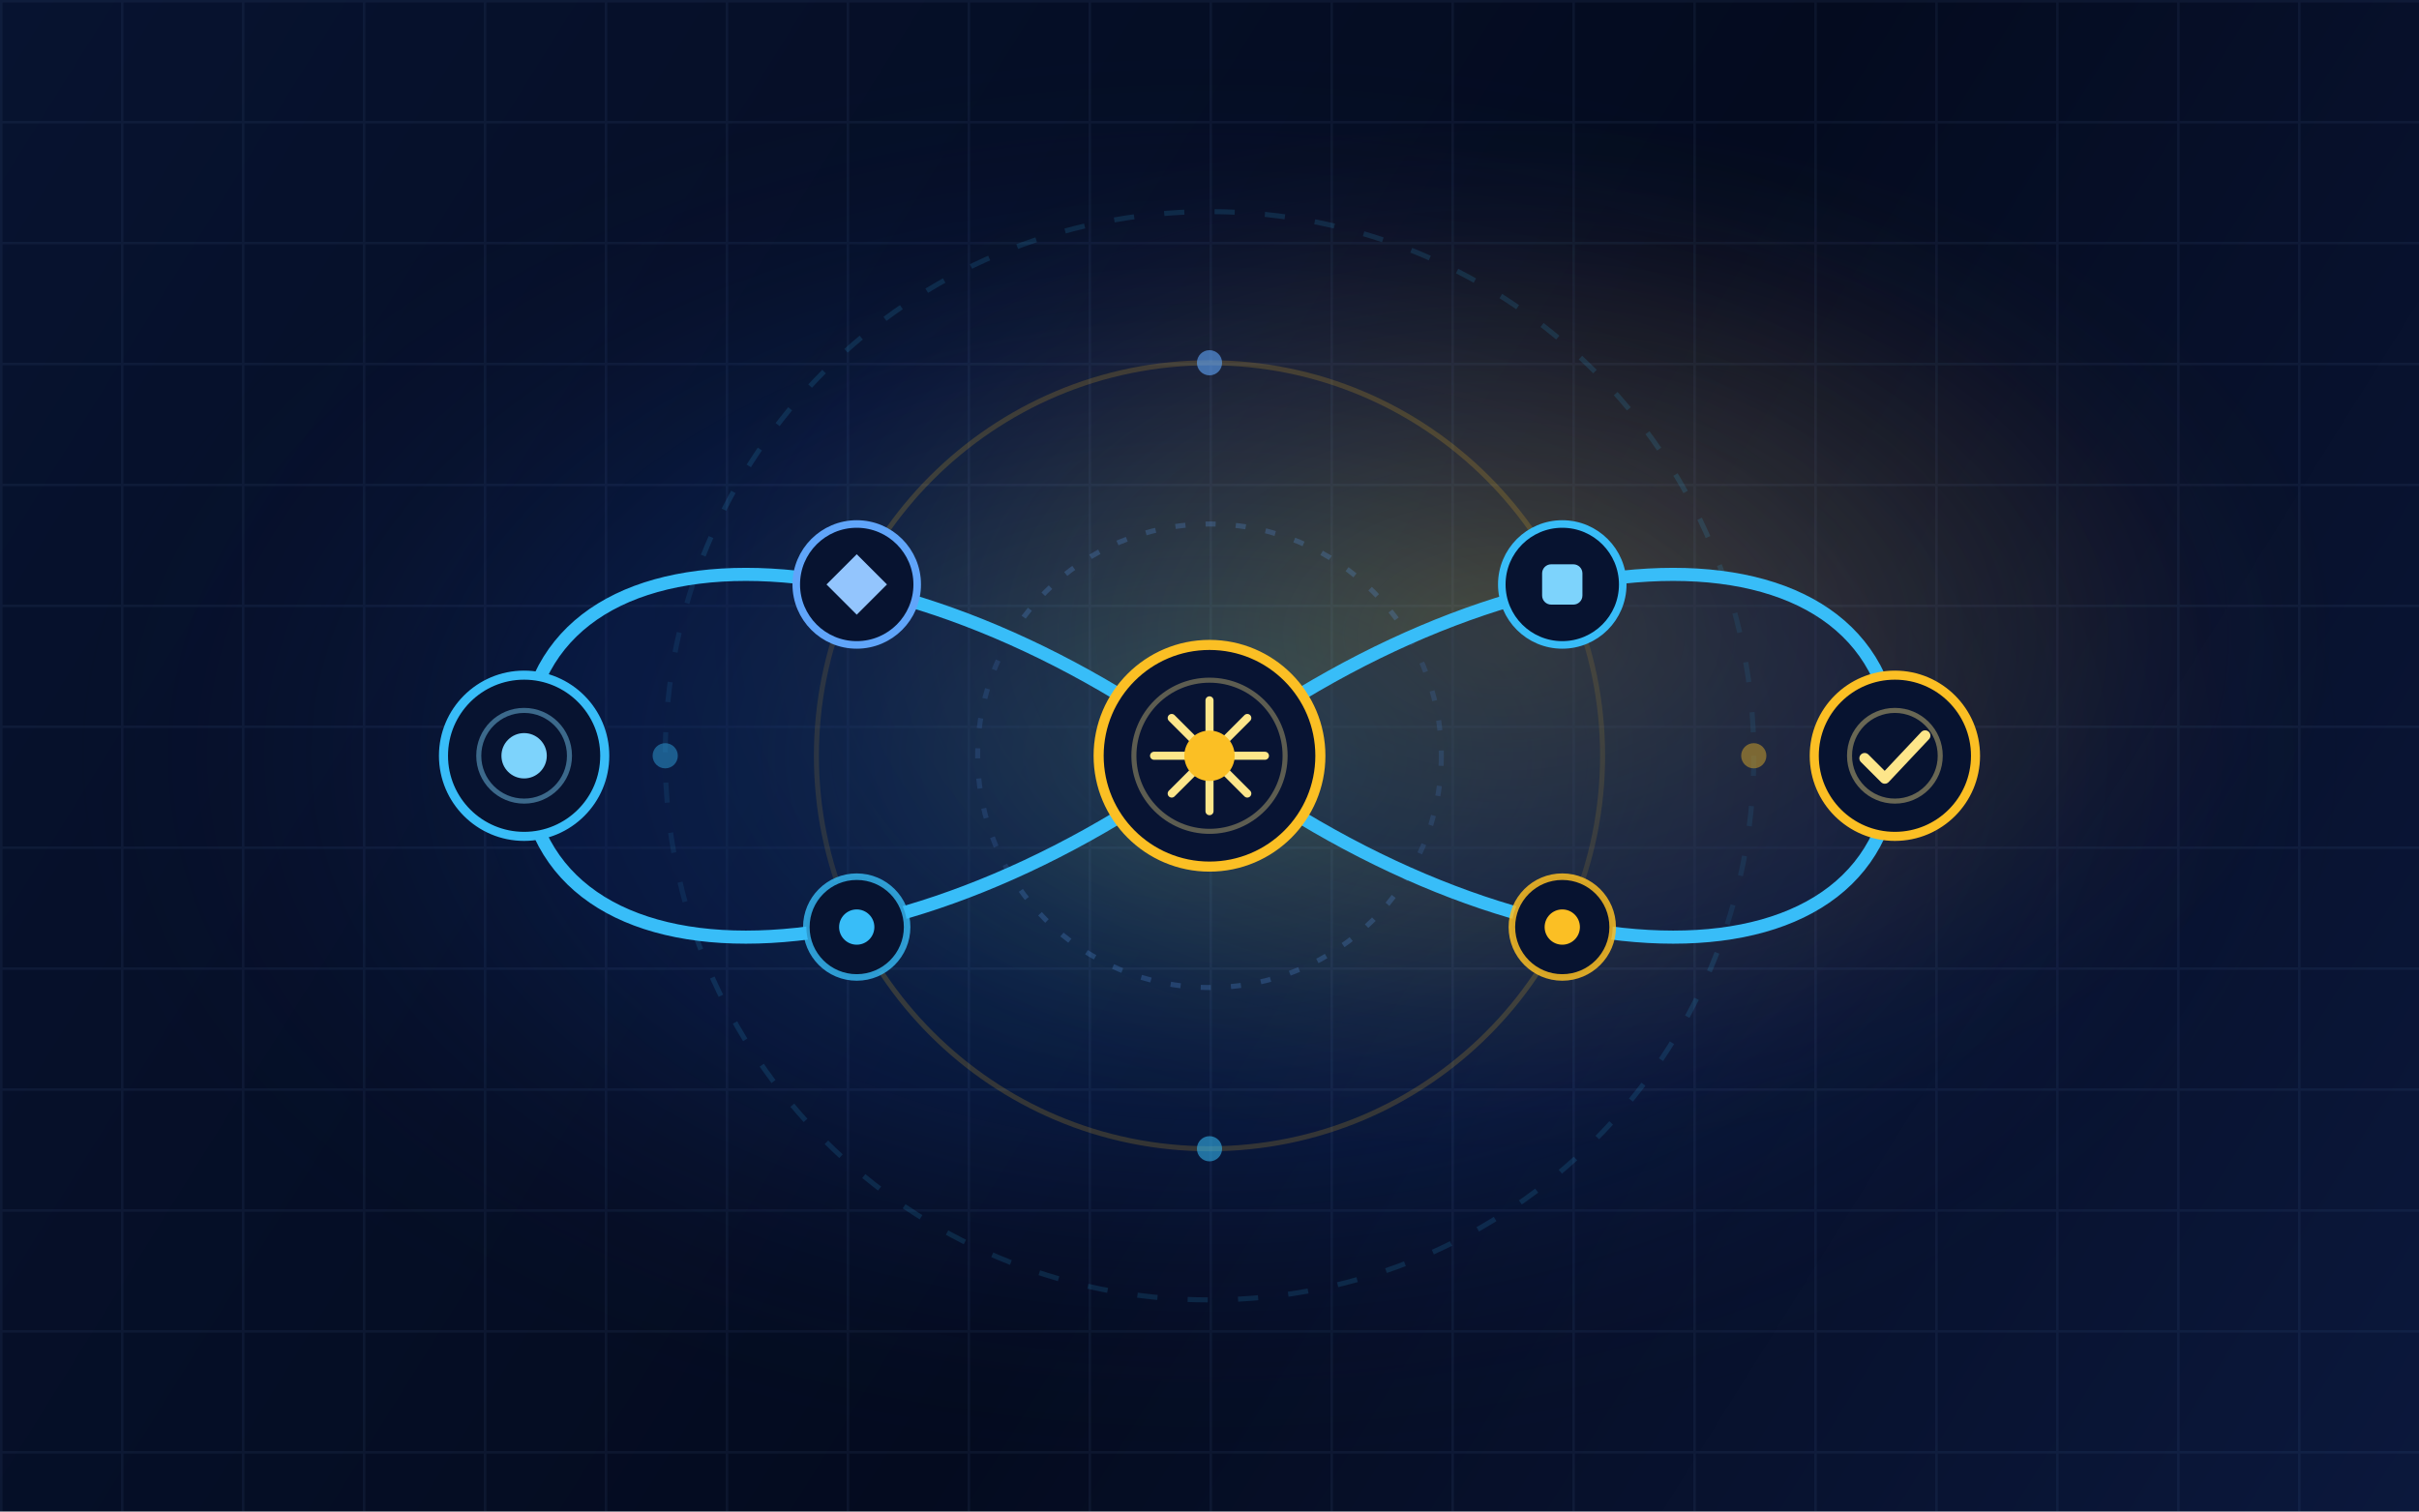
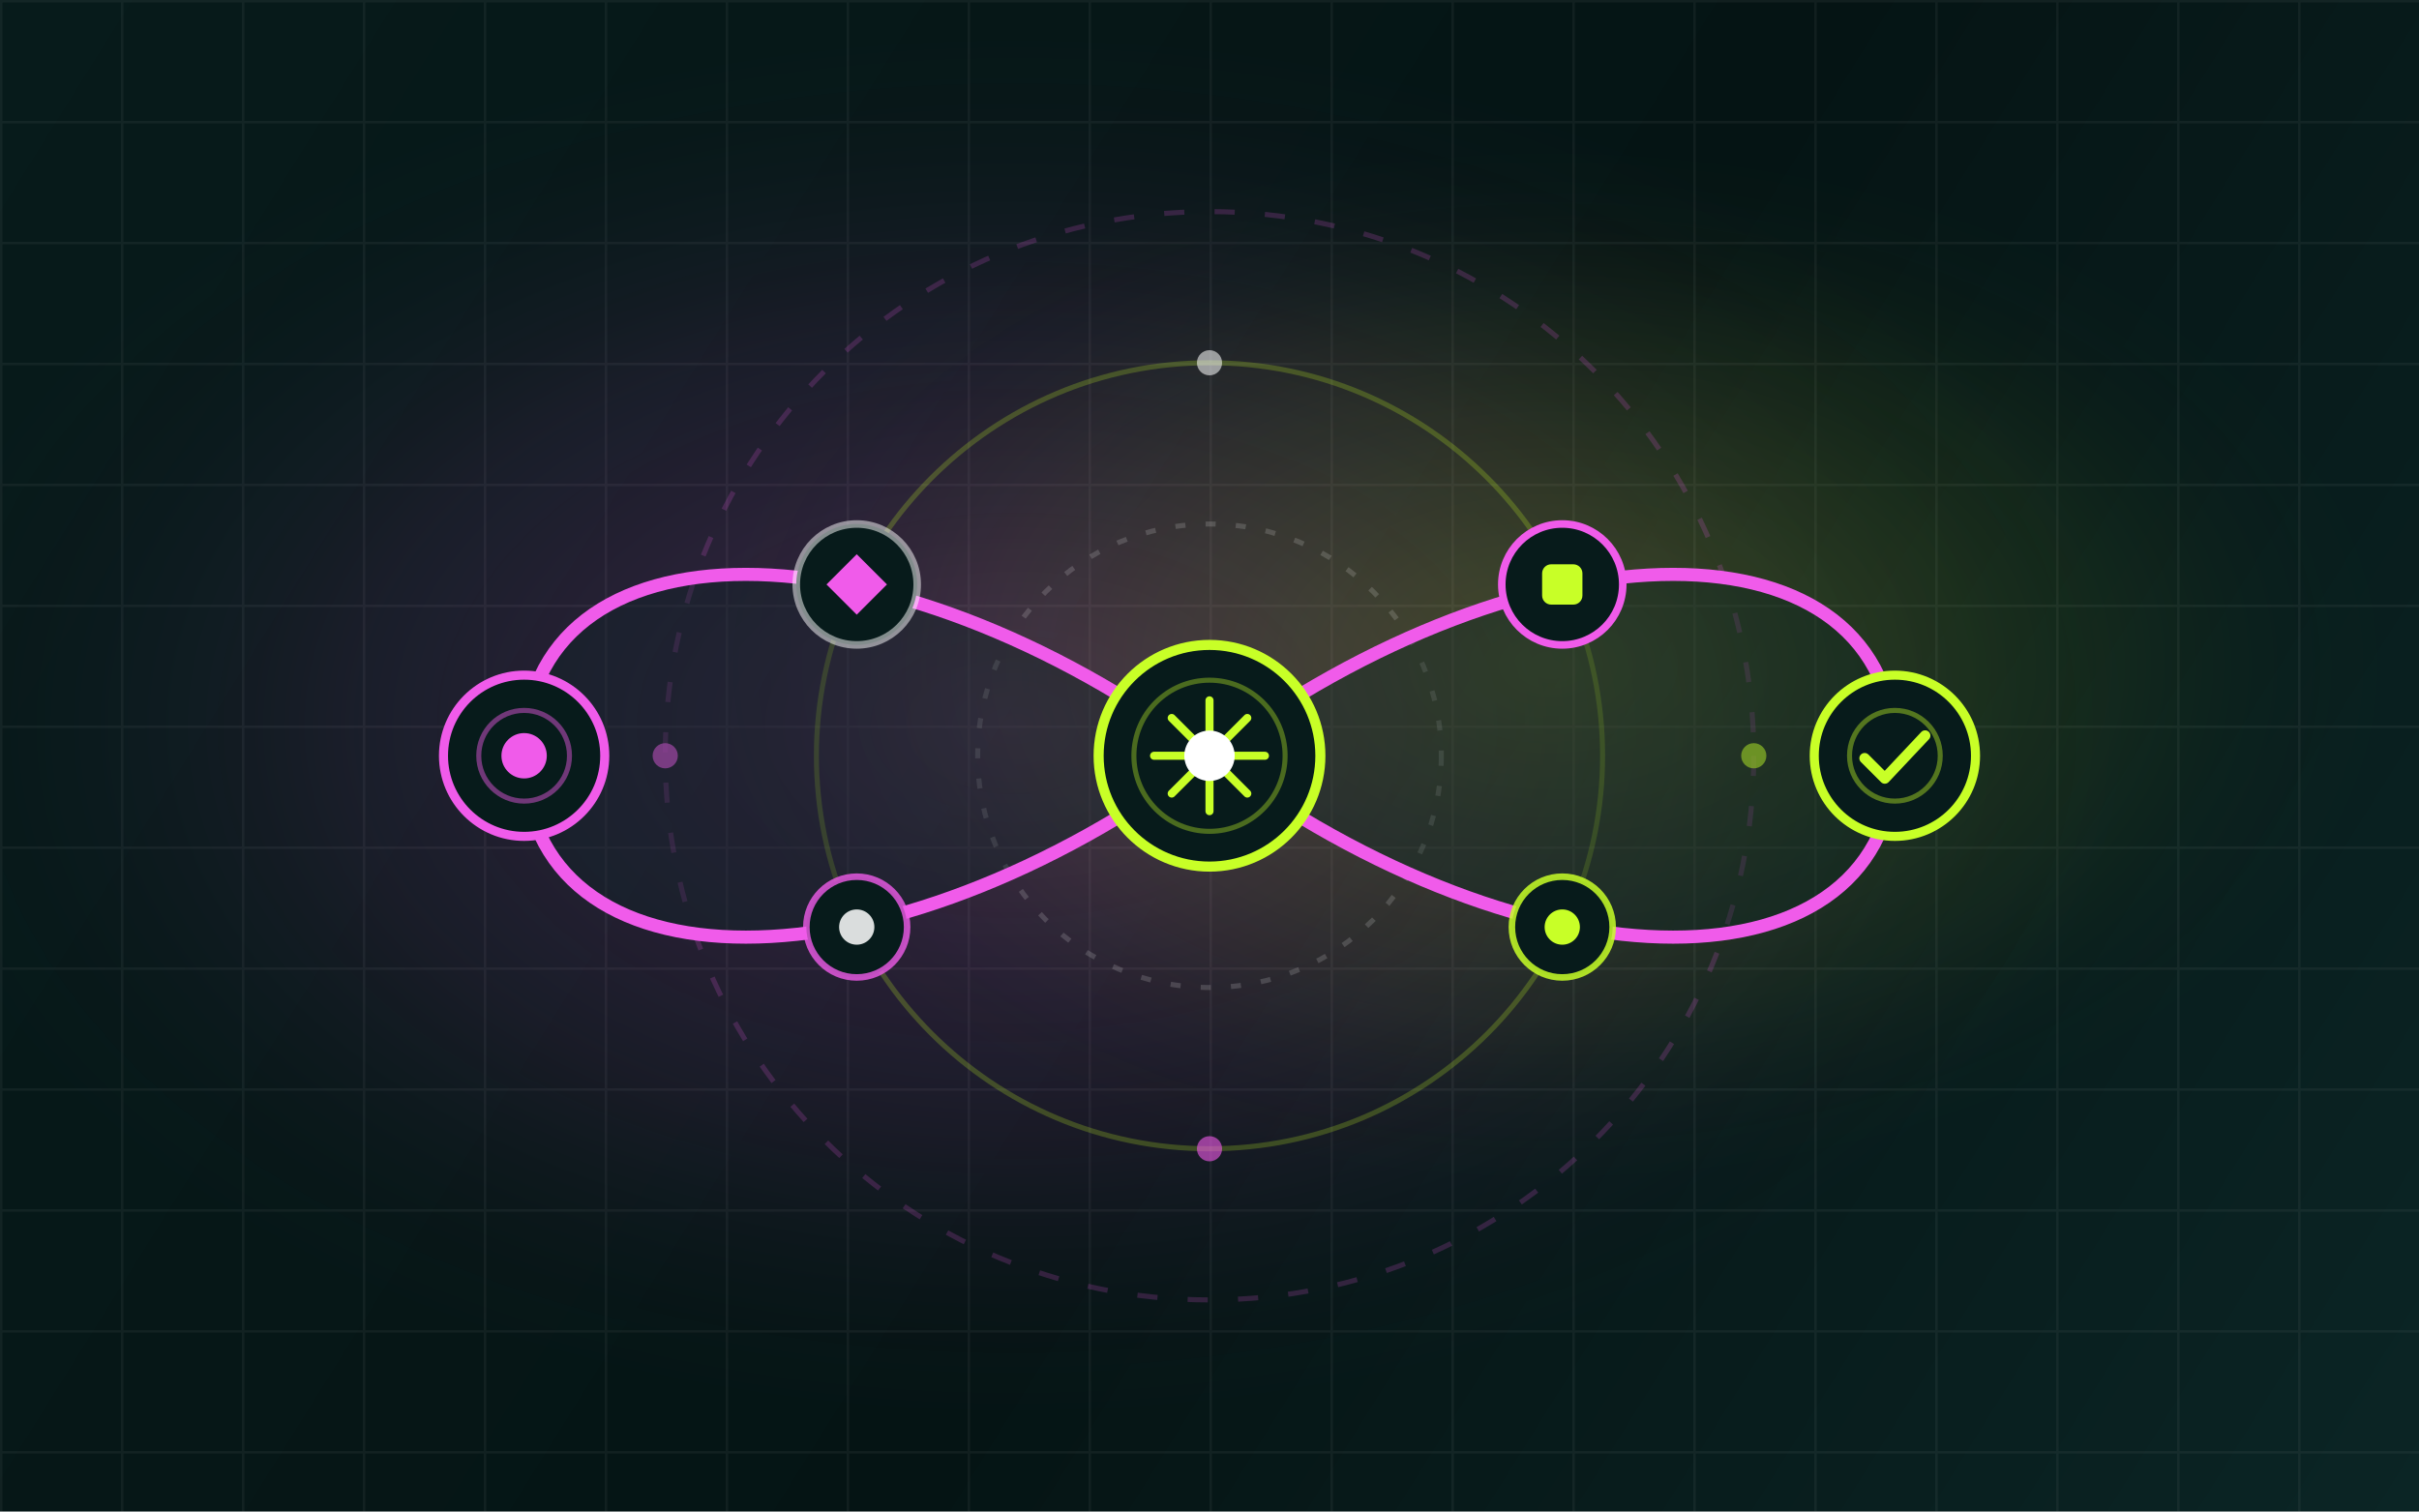
<svg xmlns="http://www.w3.org/2000/svg" viewBox="0 0 480 300" width="480" height="300" fill="none">
  <defs>
    <linearGradient id="bg01" x1="0" y1="0" x2="480" y2="300" gradientUnits="userSpaceOnUse">
-       <stop offset="0%" stop-color="#071330" />
-       <stop offset="55%" stop-color="#040B1F" />
-       <stop offset="100%" stop-color="#0B183C" />
+       <stop offset="0%" stop-color="#071B1B" />
+       <stop offset="55%" stop-color="#051414" />
+       <stop offset="100%" stop-color="#0B2525" />
    </linearGradient>
-     <radialGradient id="glowCyan01" cx="50%" cy="50%" r="48%">
-       <stop offset="0%" stop-color="#38BDF8" stop-opacity="0.3" />
-       <stop offset="55%" stop-color="#2563EB" stop-opacity="0.12" />
-       <stop offset="100%" stop-color="#040B1F" stop-opacity="0" />
+     <radialGradient id="glowPink01" cx="42%" cy="48%" r="48%">
+       <stop offset="0%" stop-color="#F05BEA" stop-opacity="0.24" />
+       <stop offset="58%" stop-color="#F05BEA" stop-opacity="0.08" />
+       <stop offset="100%" stop-color="#051414" stop-opacity="0" />
    </radialGradient>
-     <radialGradient id="glowGold01" cx="62%" cy="42%" r="36%">
-       <stop offset="0%" stop-color="#FBBF24" stop-opacity="0.24" />
-       <stop offset="65%" stop-color="#F59E0B" stop-opacity="0.06" />
-       <stop offset="100%" stop-color="#040B1F" stop-opacity="0" />
+     <radialGradient id="glowLime01" cx="64%" cy="44%" r="36%">
+       <stop offset="0%" stop-color="#C8FF27" stop-opacity="0.2" />
+       <stop offset="65%" stop-color="#C8FF27" stop-opacity="0.05" />
+       <stop offset="100%" stop-color="#051414" stop-opacity="0" />
    </radialGradient>
    <linearGradient id="loopStroke01" x1="100" y1="90" x2="380" y2="210" gradientUnits="userSpaceOnUse">
-       <stop offset="0%" stop-color="#38BDF8" />
-       <stop offset="50%" stop-color="#60A5FA" />
-       <stop offset="100%" stop-color="#FBBF24" />
+       <stop offset="0%" stop-color="#F05BEA" />
+       <stop offset="52%" stop-color="#FFFFFF" stop-opacity="0.85" />
+       <stop offset="100%" stop-color="#C8FF27" />
    </linearGradient>
    <pattern id="grid01" width="24" height="24" patternUnits="userSpaceOnUse">
-       <path d="M 24 0 L 0 0 0 24" stroke="#93C5FD" stroke-opacity="0.06" stroke-width="1" />
+       <path d="M 24 0 L 0 0 0 24" stroke="#FFFFFF" stroke-opacity="0.05" stroke-width="1" />
    </pattern>
  </defs>
  <rect width="480" height="300" fill="url(#bg01)" />
  <rect width="480" height="300" fill="url(#grid01)" />
-   <rect width="480" height="300" fill="url(#glowCyan01)" />
-   <rect width="480" height="300" fill="url(#glowGold01)" />
+   <rect width="480" height="300" fill="url(#glowPink01)" />
+   <rect width="480" height="300" fill="url(#glowLime01)" />
  <g transform="translate(240, 150)">
-     <circle cx="0" cy="0" r="108" stroke="#38BDF8" stroke-opacity="0.14" stroke-width="1" stroke-dasharray="4 6" />
-     <circle cx="0" cy="0" r="78" stroke="#FBBF24" stroke-opacity="0.18" stroke-width="1" />
-     <circle cx="0" cy="0" r="46" stroke="#60A5FA" stroke-opacity="0.22" stroke-width="1" stroke-dasharray="2 4" />
-     <circle cx="-108" cy="0" r="2.5" fill="#38BDF8" fill-opacity="0.6" />
-     <circle cx="108" cy="0" r="2.5" fill="#FBBF24" fill-opacity="0.65" />
-     <circle cx="0" cy="-78" r="2.5" fill="#60A5FA" fill-opacity="0.6" />
-     <circle cx="0" cy="78" r="2.5" fill="#38BDF8" fill-opacity="0.55" />
-     <path d="M-136 0 C-136 -48, -64 -48, 0 0 C64 48, 136 48, 136 0 C136 -48, 64 -48, 0 0 C-64 48, -136 48, -136 0 Z" stroke="url(#loopStroke01)" stroke-width="2.6" stroke-linecap="round" fill="#0B1B45" fill-opacity="0.32" />
-     <circle cx="-136" cy="0" r="16" fill="#071330" stroke="#38BDF8" stroke-width="1.8" />
-     <circle cx="-136" cy="0" r="9" stroke="#7DD3FC" stroke-opacity="0.45" stroke-width="1" />
-     <circle cx="-136" cy="0" r="4.5" fill="#7DD3FC" />
-     <circle cx="-70" cy="-34" r="12" fill="#071330" stroke="#60A5FA" stroke-width="1.5" />
-     <polygon points="-70,-40 -64,-34 -70,-28 -76,-34" fill="#93C5FD" />
-     <circle cx="-70" cy="34" r="10" fill="#071330" stroke="#38BDF8" stroke-opacity="0.8" stroke-width="1.3" />
-     <circle cx="-70" cy="34" r="3.5" fill="#38BDF8" />
-     <circle cx="0" cy="0" r="22" fill="#081433" stroke="#FBBF24" stroke-width="2" />
-     <circle cx="0" cy="0" r="15" stroke="#FDE68A" stroke-opacity="0.35" stroke-width="1" />
-     <path d="M0 -11V11M-11 0H11M-7.5 -7.5L7.5 7.5M7.5 -7.5L-7.5 7.5" stroke="#FDE68A" stroke-width="1.6" stroke-linecap="round" />
-     <circle cx="0" cy="0" r="5" fill="#FBBF24" />
-     <circle cx="70" cy="-34" r="12" fill="#071330" stroke="#38BDF8" stroke-width="1.5" />
-     <rect x="66" y="-38" width="8" height="8" rx="1.8" fill="#7DD3FC" />
-     <circle cx="70" cy="34" r="10" fill="#071330" stroke="#FBBF24" stroke-opacity="0.85" stroke-width="1.3" />
-     <circle cx="70" cy="34" r="3.5" fill="#FBBF24" />
-     <circle cx="136" cy="0" r="16" fill="#071330" stroke="#FBBF24" stroke-width="1.8" />
-     <circle cx="136" cy="0" r="9" stroke="#FDE68A" stroke-opacity="0.4" stroke-width="1" />
-     <path d="M130 0.5L134 4.5L142 -4" stroke="#FDE68A" stroke-width="2.1" stroke-linecap="round" stroke-linejoin="round" />
+     <circle cx="0" cy="0" r="108" stroke="#F05BEA" stroke-opacity="0.18" stroke-width="1" stroke-dasharray="4 6" />
+     <circle cx="0" cy="0" r="78" stroke="#C8FF27" stroke-opacity="0.22" stroke-width="1" />
+     <circle cx="0" cy="0" r="46" stroke="#FFFFFF" stroke-opacity="0.16" stroke-width="1" stroke-dasharray="2 4" />
+     <circle cx="-108" cy="0" r="2.5" fill="#F05BEA" fill-opacity="0.7" />
+     <circle cx="108" cy="0" r="2.5" fill="#C8FF27" fill-opacity="0.75" />
+     <circle cx="0" cy="-78" r="2.5" fill="#FFFFFF" fill-opacity="0.55" />
+     <circle cx="0" cy="78" r="2.5" fill="#F05BEA" fill-opacity="0.6" />
+     <path d="M-136 0 C-136 -48, -64 -48, 0 0 C64 48, 136 48, 136 0 C136 -48, 64 -48, 0 0 C-64 48, -136 48, -136 0 Z" stroke="url(#loopStroke01)" stroke-width="2.6" stroke-linecap="round" fill="#0A2323" fill-opacity="0.35" />
+     <circle cx="-136" cy="0" r="16" fill="#071B1B" stroke="#F05BEA" stroke-width="1.8" />
+     <circle cx="-136" cy="0" r="9" stroke="#F05BEA" stroke-opacity="0.45" stroke-width="1" />
+     <circle cx="-136" cy="0" r="4.5" fill="#F05BEA" />
+     <circle cx="-70" cy="-34" r="12" fill="#071B1B" stroke="#FFFFFF" stroke-opacity="0.5" stroke-width="1.5" />
+     <polygon points="-70,-40 -64,-34 -70,-28 -76,-34" fill="#F05BEA" />
+     <circle cx="-70" cy="34" r="10" fill="#071B1B" stroke="#F05BEA" stroke-opacity="0.8" stroke-width="1.3" />
+     <circle cx="-70" cy="34" r="3.5" fill="#FFFFFF" fill-opacity="0.85" />
+     <circle cx="0" cy="0" r="22" fill="#071B1B" stroke="#C8FF27" stroke-width="2" />
+     <circle cx="0" cy="0" r="15" stroke="#C8FF27" stroke-opacity="0.35" stroke-width="1" />
+     <path d="M0 -11V11M-11 0H11M-7.5 -7.5L7.5 7.5M7.5 -7.5L-7.5 7.5" stroke="#C8FF27" stroke-width="1.6" stroke-linecap="round" />
+     <circle cx="0" cy="0" r="5" fill="#FFFFFF" />
+     <circle cx="70" cy="-34" r="12" fill="#071B1B" stroke="#F05BEA" stroke-width="1.5" />
+     <rect x="66" y="-38" width="8" height="8" rx="1.8" fill="#C8FF27" />
+     <circle cx="70" cy="34" r="10" fill="#071B1B" stroke="#C8FF27" stroke-opacity="0.85" stroke-width="1.3" />
+     <circle cx="70" cy="34" r="3.5" fill="#C8FF27" />
+     <circle cx="136" cy="0" r="16" fill="#071B1B" stroke="#C8FF27" stroke-width="1.8" />
+     <circle cx="136" cy="0" r="9" stroke="#C8FF27" stroke-opacity="0.4" stroke-width="1" />
+     <path d="M130 0.5L134 4.5L142 -4" stroke="#C8FF27" stroke-width="2.1" stroke-linecap="round" stroke-linejoin="round" />
  </g>
</svg>
